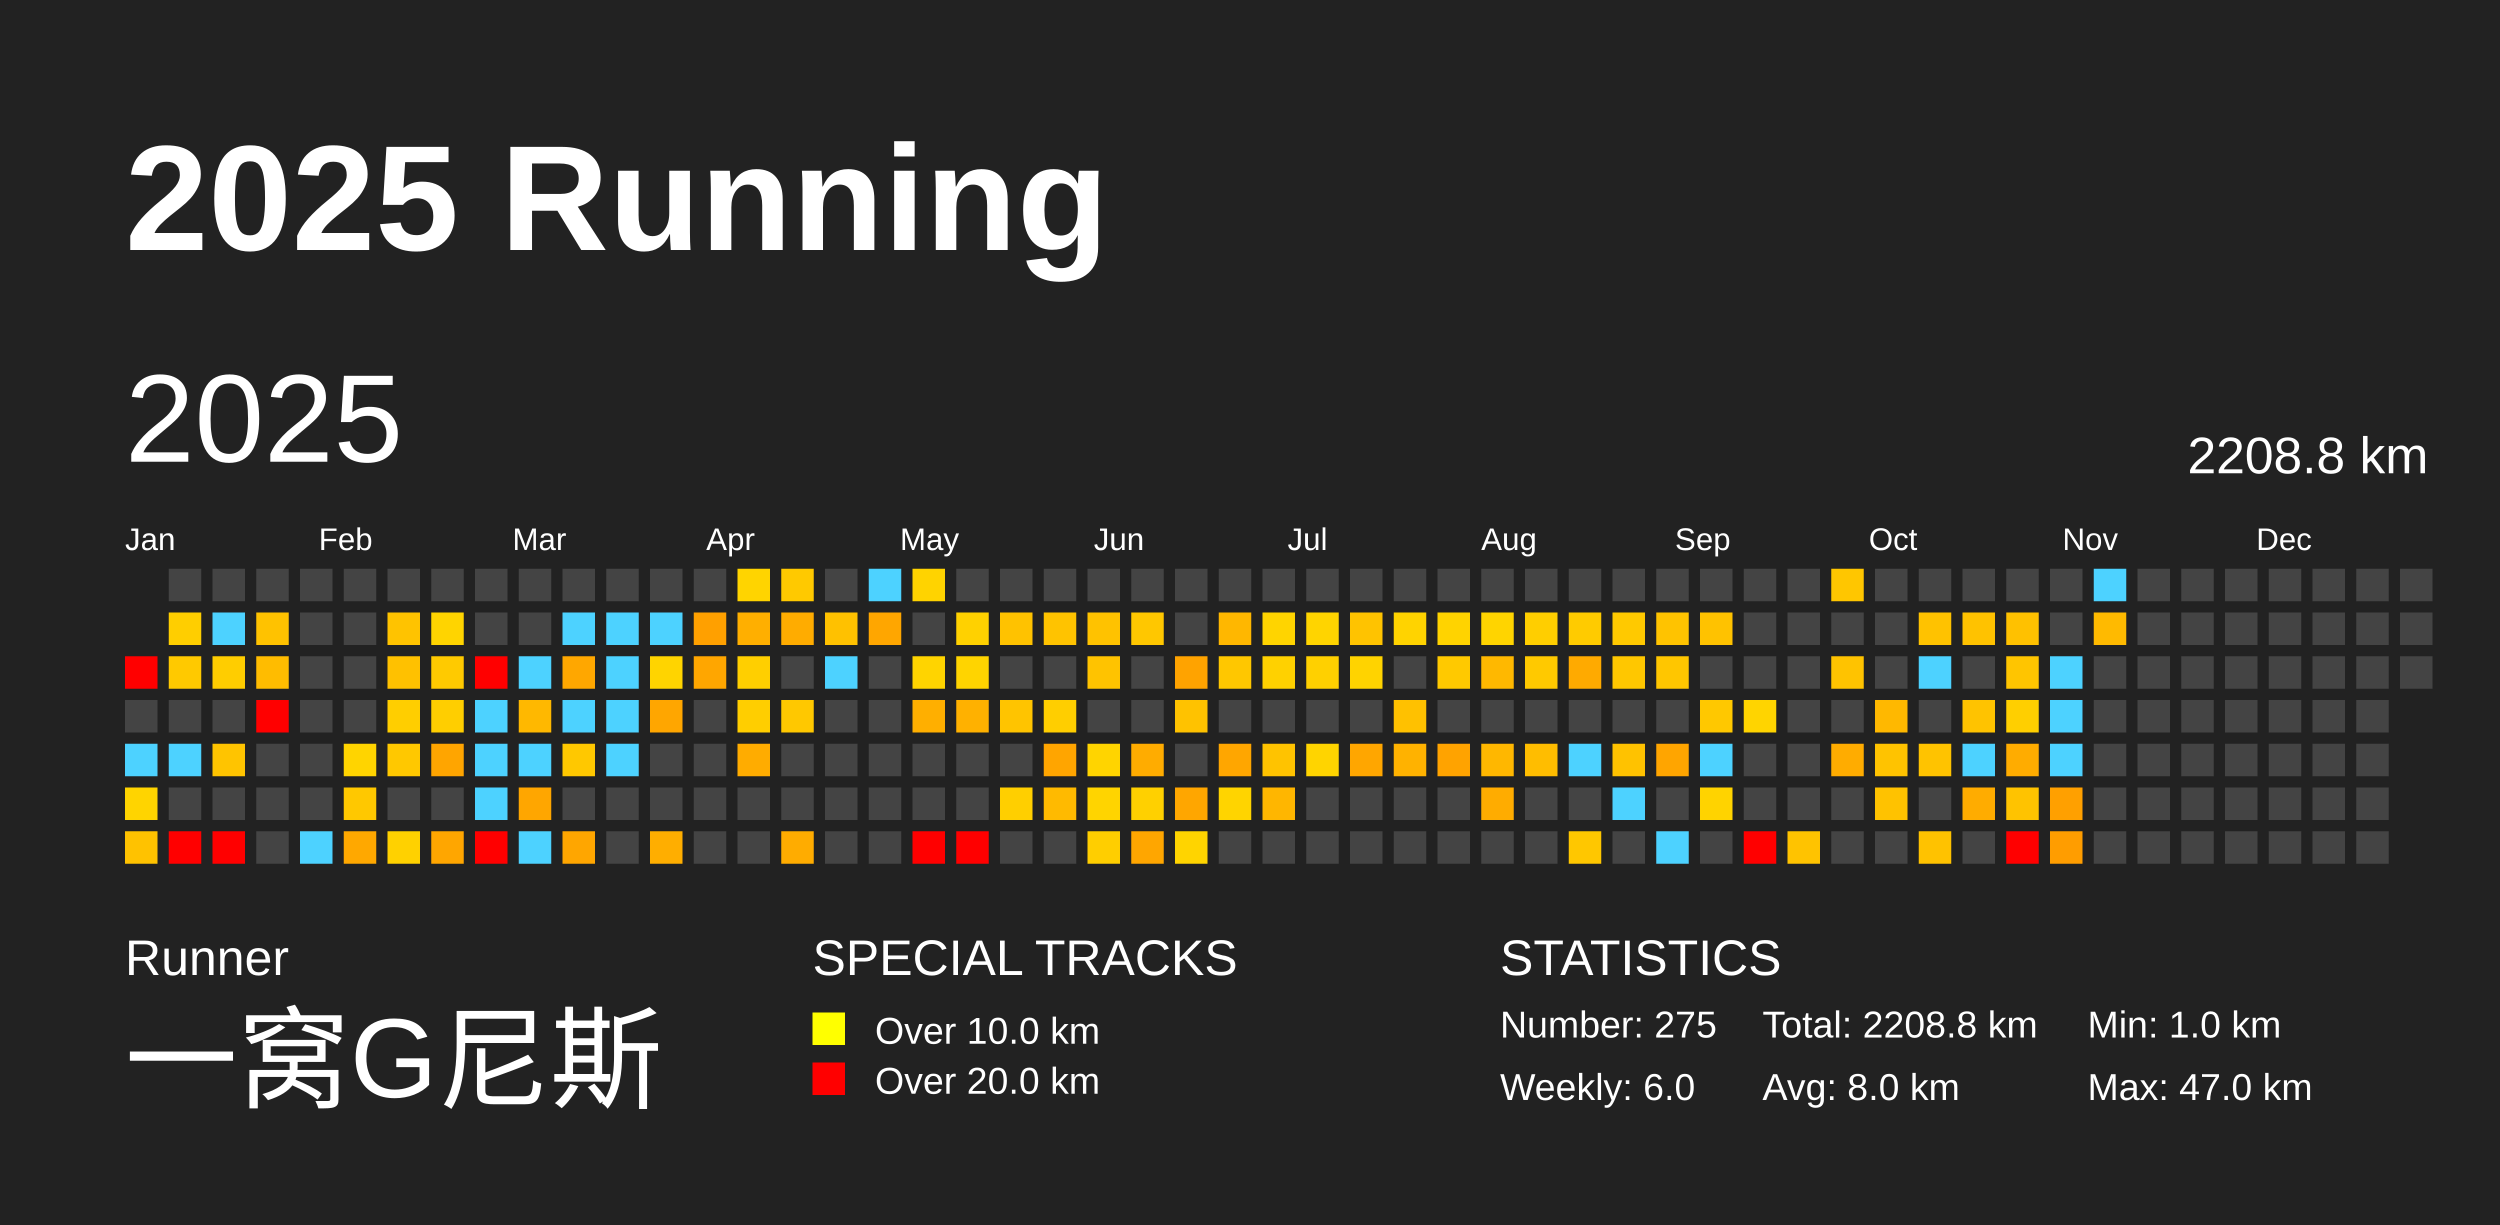
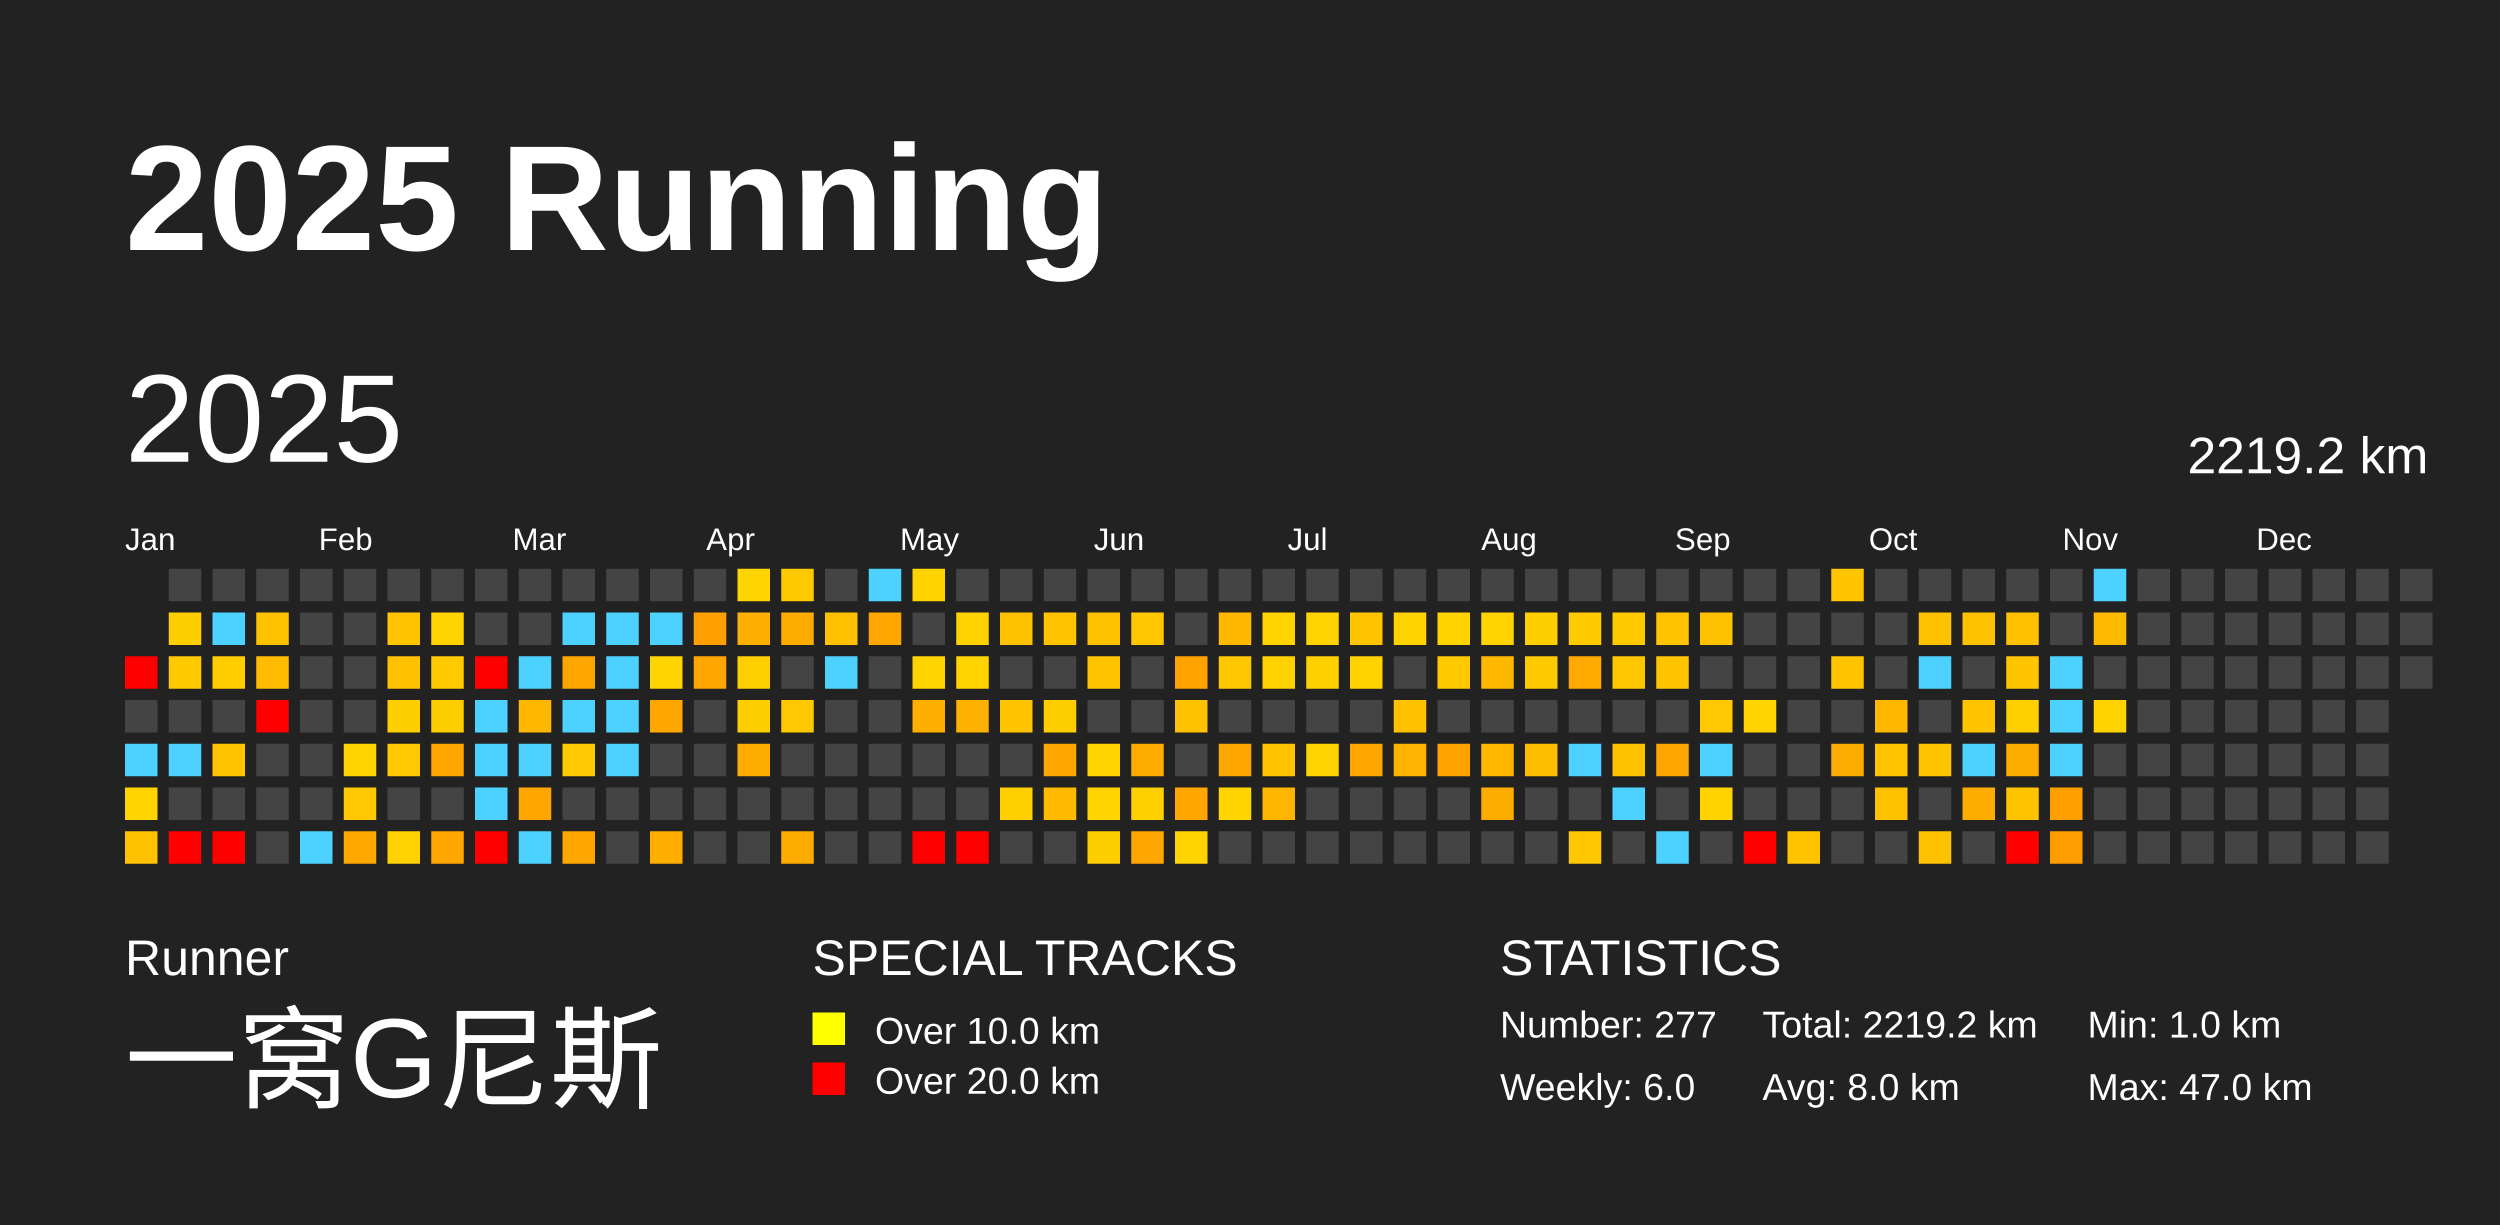
<svg xmlns="http://www.w3.org/2000/svg" baseProfile="full" height="98mm" version="1.1" viewBox="0,0,200,98" width="200mm">
  <defs />
  <rect fill="#222222" height="98" width="200" x="0" y="0" />
  <text fill="#FFFFFF" style="font-size:12px; font-family:Arial; font-weight:bold;" x="10" y="20">2025 Running</text>
  <text fill="#FFFFFF" style="font-size:4px; font-family:Arial" x="10" y="78">Runner</text>
  <text fill="#FFFFFF" style="font-size:9px; font-family:Arial" x="10" y="88">一窝G尼斯</text>
  <text fill="#FFFFFF" style="font-size:4px; font-family:Arial" x="65" y="78">SPECIAL TRACKS</text>
  <rect fill="yellow" height="2.6" width="2.6" x="65" y="81" />
  <text fill="#FFFFFF" style="font-size:3px; font-family:Arial" x="70" y="83.5">Over 10.0 km</text>
  <rect fill="red" height="2.6" width="2.6" x="65" y="85" />
  <text fill="#FFFFFF" style="font-size:3px; font-family:Arial" x="70" y="87.5">Over 20.0 km</text>
  <text fill="#FFFFFF" style="font-size:4px; font-family:Arial" x="120" y="78">STATISTICS</text>
-   <text fill="#FFFFFF" style="font-size:3px; font-family:Arial" x="120" y="83">Number: 275</text>
+   <text fill="#FFFFFF" style="font-size:3px; font-family:Arial" x="120" y="83">Number: 277</text>
  <text fill="#FFFFFF" style="font-size:3px; font-family:Arial" x="120" y="88">Weekly: 6.0</text>
-   <text fill="#FFFFFF" style="font-size:3px; font-family:Arial" x="141" y="83">Total: 2208.8 km</text>
+   <text fill="#FFFFFF" style="font-size:3px; font-family:Arial" x="141" y="83">Total: 2219.2 km</text>
  <text fill="#FFFFFF" style="font-size:3px; font-family:Arial" x="141" y="88">Avg: 8.0 km</text>
  <text fill="#FFFFFF" style="font-size:3px; font-family:Arial" x="167" y="83">Min: 1.0 km</text>
  <text fill="#FFFFFF" style="font-size:3px; font-family:Arial" x="167" y="88">Max: 47.0 km</text>
  <text dominant-baseline="hanging" fill="#FFFFFF" style="font-size:10.0px; font-family:Arial;" x="10" y="30">2025</text>
-   <text dominant-baseline="hanging" fill="#FFFFFF" style="font-size:4.125px; font-family:Arial;" x="175" y="35">2208.8 km</text>
+   <text dominant-baseline="hanging" fill="#FFFFFF" style="font-size:4.125px; font-family:Arial;" x="175" y="35">2219.2 km</text>
  <text fill="#FFFFFF" style="font-size:2.5px; font-family:Arial" x="10.0" y="44">Jan</text>
  <text fill="#FFFFFF" style="font-size:2.5px; font-family:Arial" x="25.5" y="44">Feb</text>
  <text fill="#FFFFFF" style="font-size:2.5px; font-family:Arial" x="41.0" y="44">Mar</text>
  <text fill="#FFFFFF" style="font-size:2.5px; font-family:Arial" x="56.5" y="44">Apr</text>
  <text fill="#FFFFFF" style="font-size:2.5px; font-family:Arial" x="72.0" y="44">May</text>
  <text fill="#FFFFFF" style="font-size:2.5px; font-family:Arial" x="87.5" y="44">Jun</text>
  <text fill="#FFFFFF" style="font-size:2.5px; font-family:Arial" x="103.0" y="44">Jul</text>
  <text fill="#FFFFFF" style="font-size:2.5px; font-family:Arial" x="118.5" y="44">Aug</text>
  <text fill="#FFFFFF" style="font-size:2.5px; font-family:Arial" x="134.0" y="44">Sep</text>
  <text fill="#FFFFFF" style="font-size:2.5px; font-family:Arial" x="149.5" y="44">Oct</text>
  <text fill="#FFFFFF" style="font-size:2.5px; font-family:Arial" x="165.0" y="44">Nov</text>
  <text fill="#FFFFFF" style="font-size:2.5px; font-family:Arial" x="180.5" y="44">Dec</text>
  <rect fill="red" height="2.6" width="2.6" x="10.0" y="52.5" />
  <rect fill="#444444" height="2.6" width="2.6" x="10.0" y="56.0" />
  <rect fill="#4dd2ff" height="2.6" width="2.6" x="10.0" y="59.5" />
  <rect fill="#ffd400" height="2.6" width="2.6" x="10.0" y="63.0" />
  <rect fill="#ffc200" height="2.6" width="2.6" x="10.0" y="66.5" />
  <rect fill="#444444" height="2.6" width="2.6" x="13.5" y="45.5" />
  <rect fill="#ffce00" height="2.6" width="2.6" x="13.5" y="49.0" />
  <rect fill="#ffc900" height="2.6" width="2.6" x="13.5" y="52.5" />
  <rect fill="#444444" height="2.6" width="2.6" x="13.5" y="56.0" />
  <rect fill="#4dd2ff" height="2.6" width="2.6" x="13.5" y="59.5" />
  <rect fill="#444444" height="2.6" width="2.6" x="13.5" y="63.0" />
  <rect fill="red" height="2.6" width="2.6" x="13.5" y="66.5" />
  <rect fill="#444444" height="2.6" width="2.6" x="17.0" y="45.5" />
  <rect fill="#4dd2ff" height="2.6" width="2.6" x="17.0" y="49.0" />
  <rect fill="#ffcd00" height="2.6" width="2.6" x="17.0" y="52.5" />
  <rect fill="#444444" height="2.6" width="2.6" x="17.0" y="56.0" />
  <rect fill="#ffc400" height="2.6" width="2.6" x="17.0" y="59.5" />
  <rect fill="#444444" height="2.6" width="2.6" x="17.0" y="63.0" />
  <rect fill="red" height="2.6" width="2.6" x="17.0" y="66.5" />
  <rect fill="#444444" height="2.6" width="2.6" x="20.5" y="45.5" />
  <rect fill="#ffc200" height="2.6" width="2.6" x="20.5" y="49.0" />
  <rect fill="#ffbc00" height="2.6" width="2.6" x="20.5" y="52.5" />
  <rect fill="red" height="2.6" width="2.6" x="20.5" y="56.0" />
  <rect fill="#444444" height="2.6" width="2.6" x="20.5" y="59.5" />
  <rect fill="#444444" height="2.6" width="2.6" x="20.5" y="63.0" />
  <rect fill="#444444" height="2.6" width="2.6" x="20.5" y="66.5" />
  <rect fill="#444444" height="2.6" width="2.6" x="24.0" y="45.5" />
  <rect fill="#444444" height="2.6" width="2.6" x="24.0" y="49.0" />
  <rect fill="#444444" height="2.6" width="2.6" x="24.0" y="52.5" />
  <rect fill="#444444" height="2.6" width="2.6" x="24.0" y="56.0" />
  <rect fill="#444444" height="2.6" width="2.6" x="24.0" y="59.5" />
  <rect fill="#444444" height="2.6" width="2.6" x="24.0" y="63.0" />
  <rect fill="#4dd2ff" height="2.6" width="2.6" x="24.0" y="66.5" />
  <rect fill="#444444" height="2.6" width="2.6" x="27.5" y="45.5" />
  <rect fill="#444444" height="2.6" width="2.6" x="27.5" y="49.0" />
  <rect fill="#444444" height="2.6" width="2.6" x="27.5" y="52.5" />
  <rect fill="#444444" height="2.6" width="2.6" x="27.5" y="56.0" />
  <rect fill="#ffd400" height="2.6" width="2.6" x="27.5" y="59.5" />
  <rect fill="#ffc800" height="2.6" width="2.6" x="27.5" y="63.0" />
  <rect fill="#ffa800" height="2.6" width="2.6" x="27.5" y="66.5" />
  <rect fill="#444444" height="2.6" width="2.6" x="31.0" y="45.5" />
  <rect fill="#ffc300" height="2.6" width="2.6" x="31.0" y="49.0" />
  <rect fill="#ffc100" height="2.6" width="2.6" x="31.0" y="52.5" />
  <rect fill="#ffce00" height="2.6" width="2.6" x="31.0" y="56.0" />
  <rect fill="#ffc800" height="2.6" width="2.6" x="31.0" y="59.5" />
  <rect fill="#444444" height="2.6" width="2.6" x="31.0" y="63.0" />
  <rect fill="#ffd100" height="2.6" width="2.6" x="31.0" y="66.5" />
  <rect fill="#444444" height="2.6" width="2.6" x="34.5" y="45.5" />
  <rect fill="#ffd400" height="2.6" width="2.6" x="34.5" y="49.0" />
  <rect fill="#ffca00" height="2.6" width="2.6" x="34.5" y="52.5" />
  <rect fill="#ffce00" height="2.6" width="2.6" x="34.5" y="56.0" />
  <rect fill="#ffa500" height="2.6" width="2.6" x="34.5" y="59.5" />
  <rect fill="#444444" height="2.6" width="2.6" x="34.5" y="63.0" />
  <rect fill="#ffa600" height="2.6" width="2.6" x="34.5" y="66.5" />
  <rect fill="#444444" height="2.6" width="2.6" x="38.0" y="45.5" />
  <rect fill="#444444" height="2.6" width="2.6" x="38.0" y="49.0" />
  <rect fill="red" height="2.6" width="2.6" x="38.0" y="52.5" />
  <rect fill="#4dd2ff" height="2.6" width="2.6" x="38.0" y="56.0" />
  <rect fill="#4dd2ff" height="2.6" width="2.6" x="38.0" y="59.5" />
  <rect fill="#4dd2ff" height="2.6" width="2.6" x="38.0" y="63.0" />
  <rect fill="red" height="2.6" width="2.6" x="38.0" y="66.5" />
  <rect fill="#444444" height="2.6" width="2.6" x="41.5" y="45.5" />
  <rect fill="#444444" height="2.6" width="2.6" x="41.5" y="49.0" />
  <rect fill="#4dd2ff" height="2.6" width="2.6" x="41.5" y="52.5" />
  <rect fill="#ffb800" height="2.6" width="2.6" x="41.5" y="56.0" />
  <rect fill="#4dd2ff" height="2.6" width="2.6" x="41.5" y="59.5" />
  <rect fill="#ffa600" height="2.6" width="2.6" x="41.5" y="63.0" />
  <rect fill="#4dd2ff" height="2.6" width="2.6" x="41.5" y="66.5" />
  <rect fill="#444444" height="2.6" width="2.6" x="45.0" y="45.5" />
  <rect fill="#4dd2ff" height="2.6" width="2.6" x="45.0" y="49.0" />
  <rect fill="#ffa700" height="2.6" width="2.6" x="45.0" y="52.5" />
  <rect fill="#4dd2ff" height="2.6" width="2.6" x="45.0" y="56.0" />
  <rect fill="#ffc800" height="2.6" width="2.6" x="45.0" y="59.5" />
  <rect fill="#444444" height="2.6" width="2.6" x="45.0" y="63.0" />
  <rect fill="#ffa600" height="2.6" width="2.6" x="45.0" y="66.5" />
  <rect fill="#444444" height="2.6" width="2.6" x="48.5" y="45.5" />
  <rect fill="#4dd2ff" height="2.6" width="2.6" x="48.5" y="49.0" />
  <rect fill="#4dd2ff" height="2.6" width="2.6" x="48.5" y="52.5" />
  <rect fill="#4dd2ff" height="2.6" width="2.6" x="48.5" y="56.0" />
  <rect fill="#4dd2ff" height="2.6" width="2.6" x="48.5" y="59.5" />
  <rect fill="#444444" height="2.6" width="2.6" x="48.5" y="63.0" />
  <rect fill="#444444" height="2.6" width="2.6" x="48.5" y="66.5" />
  <rect fill="#444444" height="2.6" width="2.6" x="52.0" y="45.5" />
  <rect fill="#4dd2ff" height="2.6" width="2.6" x="52.0" y="49.0" />
  <rect fill="#ffd400" height="2.6" width="2.6" x="52.0" y="52.5" />
  <rect fill="#ffa600" height="2.6" width="2.6" x="52.0" y="56.0" />
  <rect fill="#444444" height="2.6" width="2.6" x="52.0" y="59.5" />
  <rect fill="#444444" height="2.6" width="2.6" x="52.0" y="63.0" />
  <rect fill="#ffae00" height="2.6" width="2.6" x="52.0" y="66.5" />
  <rect fill="#444444" height="2.6" width="2.6" x="55.5" y="45.5" />
  <rect fill="#ffa000" height="2.6" width="2.6" x="55.5" y="49.0" />
  <rect fill="#ffa600" height="2.6" width="2.6" x="55.5" y="52.5" />
  <rect fill="#444444" height="2.6" width="2.6" x="55.5" y="56.0" />
  <rect fill="#444444" height="2.6" width="2.6" x="55.5" y="59.5" />
  <rect fill="#444444" height="2.6" width="2.6" x="55.5" y="63.0" />
  <rect fill="#444444" height="2.6" width="2.6" x="55.5" y="66.5" />
  <rect fill="#ffd400" height="2.6" width="2.6" x="59.0" y="45.5" />
  <rect fill="#ffaf00" height="2.6" width="2.6" x="59.0" y="49.0" />
  <rect fill="#ffcf00" height="2.6" width="2.6" x="59.0" y="52.5" />
  <rect fill="#ffce00" height="2.6" width="2.6" x="59.0" y="56.0" />
  <rect fill="#ffac00" height="2.6" width="2.6" x="59.0" y="59.5" />
  <rect fill="#444444" height="2.6" width="2.6" x="59.0" y="63.0" />
  <rect fill="#444444" height="2.6" width="2.6" x="59.0" y="66.5" />
  <rect fill="#ffc900" height="2.6" width="2.6" x="62.5" y="45.5" />
  <rect fill="#ffac00" height="2.6" width="2.6" x="62.5" y="49.0" />
  <rect fill="#444444" height="2.6" width="2.6" x="62.5" y="52.5" />
  <rect fill="#ffc800" height="2.6" width="2.6" x="62.5" y="56.0" />
  <rect fill="#444444" height="2.6" width="2.6" x="62.5" y="59.5" />
  <rect fill="#444444" height="2.6" width="2.6" x="62.5" y="63.0" />
  <rect fill="#ffac00" height="2.6" width="2.6" x="62.5" y="66.5" />
  <rect fill="#444444" height="2.6" width="2.6" x="66.0" y="45.5" />
  <rect fill="#ffc100" height="2.6" width="2.6" x="66.0" y="49.0" />
  <rect fill="#4dd2ff" height="2.6" width="2.6" x="66.0" y="52.5" />
  <rect fill="#444444" height="2.6" width="2.6" x="66.0" y="56.0" />
  <rect fill="#444444" height="2.6" width="2.6" x="66.0" y="59.5" />
  <rect fill="#444444" height="2.6" width="2.6" x="66.0" y="63.0" />
  <rect fill="#444444" height="2.6" width="2.6" x="66.0" y="66.5" />
  <rect fill="#4dd2ff" height="2.6" width="2.6" x="69.5" y="45.5" />
  <rect fill="#ffa600" height="2.6" width="2.6" x="69.5" y="49.0" />
  <rect fill="#444444" height="2.6" width="2.6" x="69.5" y="52.5" />
  <rect fill="#444444" height="2.6" width="2.6" x="69.5" y="56.0" />
  <rect fill="#444444" height="2.6" width="2.6" x="69.5" y="59.5" />
  <rect fill="#444444" height="2.6" width="2.6" x="69.5" y="63.0" />
  <rect fill="#444444" height="2.6" width="2.6" x="69.5" y="66.5" />
  <rect fill="#ffd300" height="2.6" width="2.6" x="73.0" y="45.5" />
  <rect fill="#444444" height="2.6" width="2.6" x="73.0" y="49.0" />
  <rect fill="#ffd400" height="2.6" width="2.6" x="73.0" y="52.5" />
  <rect fill="#ffaf00" height="2.6" width="2.6" x="73.0" y="56.0" />
  <rect fill="#444444" height="2.6" width="2.6" x="73.0" y="59.5" />
  <rect fill="#444444" height="2.6" width="2.6" x="73.0" y="63.0" />
  <rect fill="red" height="2.6" width="2.6" x="73.0" y="66.5" />
  <rect fill="#444444" height="2.6" width="2.6" x="76.5" y="45.5" />
  <rect fill="#ffd100" height="2.6" width="2.6" x="76.5" y="49.0" />
  <rect fill="#ffd400" height="2.6" width="2.6" x="76.5" y="52.5" />
  <rect fill="#ffb100" height="2.6" width="2.6" x="76.5" y="56.0" />
  <rect fill="#444444" height="2.6" width="2.6" x="76.5" y="59.5" />
  <rect fill="#444444" height="2.6" width="2.6" x="76.5" y="63.0" />
  <rect fill="red" height="2.6" width="2.6" x="76.5" y="66.5" />
  <rect fill="#444444" height="2.6" width="2.6" x="80.0" y="45.5" />
  <rect fill="#ffc200" height="2.6" width="2.6" x="80.0" y="49.0" />
  <rect fill="#444444" height="2.6" width="2.6" x="80.0" y="52.5" />
  <rect fill="#ffc400" height="2.6" width="2.6" x="80.0" y="56.0" />
  <rect fill="#444444" height="2.6" width="2.6" x="80.0" y="59.5" />
  <rect fill="#ffcf00" height="2.6" width="2.6" x="80.0" y="63.0" />
  <rect fill="#444444" height="2.6" width="2.6" x="80.0" y="66.5" />
  <rect fill="#444444" height="2.6" width="2.6" x="83.5" y="45.5" />
  <rect fill="#ffc300" height="2.6" width="2.6" x="83.5" y="49.0" />
  <rect fill="#444444" height="2.6" width="2.6" x="83.5" y="52.5" />
  <rect fill="#ffce00" height="2.6" width="2.6" x="83.5" y="56.0" />
  <rect fill="#ffa500" height="2.6" width="2.6" x="83.5" y="59.5" />
  <rect fill="#ffba00" height="2.6" width="2.6" x="83.5" y="63.0" />
  <rect fill="#444444" height="2.6" width="2.6" x="83.5" y="66.5" />
  <rect fill="#444444" height="2.6" width="2.6" x="87.0" y="45.5" />
  <rect fill="#ffc200" height="2.6" width="2.6" x="87.0" y="49.0" />
  <rect fill="#ffc300" height="2.6" width="2.6" x="87.0" y="52.5" />
  <rect fill="#444444" height="2.6" width="2.6" x="87.0" y="56.0" />
  <rect fill="#ffd400" height="2.6" width="2.6" x="87.0" y="59.5" />
  <rect fill="#ffd400" height="2.6" width="2.6" x="87.0" y="63.0" />
  <rect fill="#ffce00" height="2.6" width="2.6" x="87.0" y="66.5" />
  <rect fill="#444444" height="2.6" width="2.6" x="90.5" y="45.5" />
  <rect fill="#ffc700" height="2.6" width="2.6" x="90.5" y="49.0" />
  <rect fill="#444444" height="2.6" width="2.6" x="90.5" y="52.5" />
  <rect fill="#444444" height="2.6" width="2.6" x="90.5" y="56.0" />
  <rect fill="#ffac00" height="2.6" width="2.6" x="90.5" y="59.5" />
  <rect fill="#ffd000" height="2.6" width="2.6" x="90.5" y="63.0" />
  <rect fill="#ffa600" height="2.6" width="2.6" x="90.5" y="66.5" />
  <rect fill="#444444" height="2.6" width="2.6" x="94.0" y="45.5" />
  <rect fill="#444444" height="2.6" width="2.6" x="94.0" y="49.0" />
  <rect fill="#ffa300" height="2.6" width="2.6" x="94.0" y="52.5" />
  <rect fill="#ffc200" height="2.6" width="2.6" x="94.0" y="56.0" />
  <rect fill="#444444" height="2.6" width="2.6" x="94.0" y="59.5" />
  <rect fill="#ffa600" height="2.6" width="2.6" x="94.0" y="63.0" />
  <rect fill="#ffd400" height="2.6" width="2.6" x="94.0" y="66.5" />
  <rect fill="#444444" height="2.6" width="2.6" x="97.5" y="45.5" />
  <rect fill="#ffb700" height="2.6" width="2.6" x="97.5" y="49.0" />
  <rect fill="#ffc700" height="2.6" width="2.6" x="97.5" y="52.5" />
  <rect fill="#444444" height="2.6" width="2.6" x="97.5" y="56.0" />
  <rect fill="#ffa600" height="2.6" width="2.6" x="97.5" y="59.5" />
  <rect fill="#ffd400" height="2.6" width="2.6" x="97.5" y="63.0" />
  <rect fill="#444444" height="2.6" width="2.6" x="97.5" y="66.5" />
  <rect fill="#444444" height="2.6" width="2.6" x="101.0" y="45.5" />
  <rect fill="#ffd400" height="2.6" width="2.6" x="101.0" y="49.0" />
  <rect fill="#ffd100" height="2.6" width="2.6" x="101.0" y="52.5" />
  <rect fill="#444444" height="2.6" width="2.6" x="101.0" y="56.0" />
  <rect fill="#ffc300" height="2.6" width="2.6" x="101.0" y="59.5" />
  <rect fill="#ffb600" height="2.6" width="2.6" x="101.0" y="63.0" />
  <rect fill="#444444" height="2.6" width="2.6" x="101.0" y="66.5" />
  <rect fill="#444444" height="2.6" width="2.6" x="104.5" y="45.5" />
  <rect fill="#ffd400" height="2.6" width="2.6" x="104.5" y="49.0" />
  <rect fill="#ffd000" height="2.6" width="2.6" x="104.5" y="52.5" />
  <rect fill="#444444" height="2.6" width="2.6" x="104.5" y="56.0" />
  <rect fill="#ffd400" height="2.6" width="2.6" x="104.5" y="59.5" />
  <rect fill="#444444" height="2.6" width="2.6" x="104.5" y="63.0" />
  <rect fill="#444444" height="2.6" width="2.6" x="104.5" y="66.5" />
  <rect fill="#444444" height="2.6" width="2.6" x="108.0" y="45.5" />
  <rect fill="#ffc300" height="2.6" width="2.6" x="108.0" y="49.0" />
  <rect fill="#ffd300" height="2.6" width="2.6" x="108.0" y="52.5" />
  <rect fill="#444444" height="2.6" width="2.6" x="108.0" y="56.0" />
  <rect fill="#ffa600" height="2.6" width="2.6" x="108.0" y="59.5" />
  <rect fill="#444444" height="2.6" width="2.6" x="108.0" y="63.0" />
  <rect fill="#444444" height="2.6" width="2.6" x="108.0" y="66.5" />
  <rect fill="#444444" height="2.6" width="2.6" x="111.5" y="45.5" />
  <rect fill="#ffd300" height="2.6" width="2.6" x="111.5" y="49.0" />
  <rect fill="#444444" height="2.6" width="2.6" x="111.5" y="52.5" />
  <rect fill="#ffc100" height="2.6" width="2.6" x="111.5" y="56.0" />
  <rect fill="#ffb200" height="2.6" width="2.6" x="111.5" y="59.5" />
  <rect fill="#444444" height="2.6" width="2.6" x="111.5" y="63.0" />
  <rect fill="#444444" height="2.6" width="2.6" x="111.5" y="66.5" />
  <rect fill="#444444" height="2.6" width="2.6" x="115.0" y="45.5" />
  <rect fill="#ffd300" height="2.6" width="2.6" x="115.0" y="49.0" />
  <rect fill="#ffc900" height="2.6" width="2.6" x="115.0" y="52.5" />
  <rect fill="#444444" height="2.6" width="2.6" x="115.0" y="56.0" />
  <rect fill="#ffa300" height="2.6" width="2.6" x="115.0" y="59.5" />
  <rect fill="#444444" height="2.6" width="2.6" x="115.0" y="63.0" />
  <rect fill="#444444" height="2.6" width="2.6" x="115.0" y="66.5" />
  <rect fill="#444444" height="2.6" width="2.6" x="118.5" y="45.5" />
  <rect fill="#ffd400" height="2.6" width="2.6" x="118.5" y="49.0" />
  <rect fill="#ffb800" height="2.6" width="2.6" x="118.5" y="52.5" />
  <rect fill="#444444" height="2.6" width="2.6" x="118.5" y="56.0" />
  <rect fill="#ffb700" height="2.6" width="2.6" x="118.5" y="59.5" />
  <rect fill="#ffac00" height="2.6" width="2.6" x="118.5" y="63.0" />
  <rect fill="#444444" height="2.6" width="2.6" x="118.5" y="66.5" />
  <rect fill="#444444" height="2.6" width="2.6" x="122.0" y="45.5" />
  <rect fill="#ffce00" height="2.6" width="2.6" x="122.0" y="49.0" />
  <rect fill="#ffc900" height="2.6" width="2.6" x="122.0" y="52.5" />
  <rect fill="#444444" height="2.6" width="2.6" x="122.0" y="56.0" />
  <rect fill="#ffbd00" height="2.6" width="2.6" x="122.0" y="59.5" />
  <rect fill="#444444" height="2.6" width="2.6" x="122.0" y="63.0" />
  <rect fill="#444444" height="2.6" width="2.6" x="122.0" y="66.5" />
  <rect fill="#444444" height="2.6" width="2.6" x="125.5" y="45.5" />
  <rect fill="#ffcb00" height="2.6" width="2.6" x="125.5" y="49.0" />
  <rect fill="#ffaa00" height="2.6" width="2.6" x="125.5" y="52.5" />
  <rect fill="#444444" height="2.6" width="2.6" x="125.5" y="56.0" />
  <rect fill="#4dd2ff" height="2.6" width="2.6" x="125.5" y="59.5" />
  <rect fill="#444444" height="2.6" width="2.6" x="125.5" y="63.0" />
  <rect fill="#ffc700" height="2.6" width="2.6" x="125.5" y="66.5" />
  <rect fill="#444444" height="2.6" width="2.6" x="129.0" y="45.5" />
  <rect fill="#ffc900" height="2.6" width="2.6" x="129.0" y="49.0" />
  <rect fill="#ffc700" height="2.6" width="2.6" x="129.0" y="52.5" />
  <rect fill="#444444" height="2.6" width="2.6" x="129.0" y="56.0" />
  <rect fill="#ffc200" height="2.6" width="2.6" x="129.0" y="59.5" />
  <rect fill="#4dd2ff" height="2.6" width="2.6" x="129.0" y="63.0" />
  <rect fill="#444444" height="2.6" width="2.6" x="129.0" y="66.5" />
  <rect fill="#444444" height="2.6" width="2.6" x="132.5" y="45.5" />
  <rect fill="#ffc300" height="2.6" width="2.6" x="132.5" y="49.0" />
  <rect fill="#ffc600" height="2.6" width="2.6" x="132.5" y="52.5" />
  <rect fill="#444444" height="2.6" width="2.6" x="132.5" y="56.0" />
  <rect fill="#ffa500" height="2.6" width="2.6" x="132.5" y="59.5" />
  <rect fill="#444444" height="2.6" width="2.6" x="132.5" y="63.0" />
  <rect fill="#4dd2ff" height="2.6" width="2.6" x="132.5" y="66.5" />
  <rect fill="#444444" height="2.6" width="2.6" x="136.0" y="45.5" />
  <rect fill="#ffc200" height="2.6" width="2.6" x="136.0" y="49.0" />
  <rect fill="#444444" height="2.6" width="2.6" x="136.0" y="52.5" />
  <rect fill="#ffc800" height="2.6" width="2.6" x="136.0" y="56.0" />
  <rect fill="#4dd2ff" height="2.6" width="2.6" x="136.0" y="59.5" />
  <rect fill="#ffd300" height="2.6" width="2.6" x="136.0" y="63.0" />
  <rect fill="#444444" height="2.6" width="2.6" x="136.0" y="66.5" />
  <rect fill="#444444" height="2.6" width="2.6" x="139.5" y="45.5" />
  <rect fill="#444444" height="2.6" width="2.6" x="139.5" y="49.0" />
  <rect fill="#444444" height="2.6" width="2.6" x="139.5" y="52.5" />
  <rect fill="#ffd400" height="2.6" width="2.6" x="139.5" y="56.0" />
  <rect fill="#444444" height="2.6" width="2.6" x="139.5" y="59.5" />
  <rect fill="#444444" height="2.6" width="2.6" x="139.5" y="63.0" />
  <rect fill="red" height="2.6" width="2.6" x="139.5" y="66.5" />
  <rect fill="#444444" height="2.6" width="2.6" x="143.0" y="45.5" />
  <rect fill="#444444" height="2.6" width="2.6" x="143.0" y="49.0" />
  <rect fill="#444444" height="2.6" width="2.6" x="143.0" y="52.5" />
  <rect fill="#444444" height="2.6" width="2.6" x="143.0" y="56.0" />
  <rect fill="#444444" height="2.6" width="2.6" x="143.0" y="59.5" />
  <rect fill="#444444" height="2.6" width="2.6" x="143.0" y="63.0" />
  <rect fill="#ffc300" height="2.6" width="2.6" x="143.0" y="66.5" />
  <rect fill="#ffc600" height="2.6" width="2.6" x="146.5" y="45.5" />
  <rect fill="#444444" height="2.6" width="2.6" x="146.5" y="49.0" />
  <rect fill="#ffc300" height="2.6" width="2.6" x="146.5" y="52.5" />
  <rect fill="#444444" height="2.6" width="2.6" x="146.5" y="56.0" />
  <rect fill="#ffac00" height="2.6" width="2.6" x="146.5" y="59.5" />
  <rect fill="#444444" height="2.6" width="2.6" x="146.5" y="63.0" />
  <rect fill="#444444" height="2.6" width="2.6" x="146.5" y="66.5" />
  <rect fill="#444444" height="2.6" width="2.6" x="150.0" y="45.5" />
  <rect fill="#444444" height="2.6" width="2.6" x="150.0" y="49.0" />
  <rect fill="#444444" height="2.6" width="2.6" x="150.0" y="52.5" />
  <rect fill="#ffb800" height="2.6" width="2.6" x="150.0" y="56.0" />
  <rect fill="#ffc300" height="2.6" width="2.6" x="150.0" y="59.5" />
  <rect fill="#ffc200" height="2.6" width="2.6" x="150.0" y="63.0" />
  <rect fill="#444444" height="2.6" width="2.6" x="150.0" y="66.5" />
  <rect fill="#444444" height="2.6" width="2.6" x="153.5" y="45.5" />
  <rect fill="#ffc200" height="2.6" width="2.6" x="153.5" y="49.0" />
  <rect fill="#4dd2ff" height="2.6" width="2.6" x="153.5" y="52.5" />
  <rect fill="#444444" height="2.6" width="2.6" x="153.5" y="56.0" />
  <rect fill="#ffc300" height="2.6" width="2.6" x="153.5" y="59.5" />
  <rect fill="#444444" height="2.6" width="2.6" x="153.5" y="63.0" />
  <rect fill="#ffc200" height="2.6" width="2.6" x="153.5" y="66.5" />
  <rect fill="#444444" height="2.6" width="2.6" x="157.0" y="45.5" />
  <rect fill="#ffc200" height="2.6" width="2.6" x="157.0" y="49.0" />
  <rect fill="#444444" height="2.6" width="2.6" x="157.0" y="52.5" />
  <rect fill="#ffc300" height="2.6" width="2.6" x="157.0" y="56.0" />
  <rect fill="#4dd2ff" height="2.6" width="2.6" x="157.0" y="59.5" />
  <rect fill="#ffac00" height="2.6" width="2.6" x="157.0" y="63.0" />
  <rect fill="#444444" height="2.6" width="2.6" x="157.0" y="66.5" />
  <rect fill="#444444" height="2.6" width="2.6" x="160.5" y="45.5" />
  <rect fill="#ffc100" height="2.6" width="2.6" x="160.5" y="49.0" />
  <rect fill="#ffc500" height="2.6" width="2.6" x="160.5" y="52.5" />
  <rect fill="#ffcf00" height="2.6" width="2.6" x="160.5" y="56.0" />
  <rect fill="#ffac00" height="2.6" width="2.6" x="160.5" y="59.5" />
  <rect fill="#ffc300" height="2.6" width="2.6" x="160.5" y="63.0" />
  <rect fill="red" height="2.6" width="2.6" x="160.5" y="66.5" />
  <rect fill="#444444" height="2.6" width="2.6" x="164.0" y="45.5" />
  <rect fill="#444444" height="2.6" width="2.6" x="164.0" y="49.0" />
  <rect fill="#4dd2ff" height="2.6" width="2.6" x="164.0" y="52.5" />
  <rect fill="#4dd2ff" height="2.6" width="2.6" x="164.0" y="56.0" />
  <rect fill="#4dd2ff" height="2.6" width="2.6" x="164.0" y="59.5" />
  <rect fill="#ffa000" height="2.6" width="2.6" x="164.0" y="63.0" />
  <rect fill="#ff9d00" height="2.6" width="2.6" x="164.0" y="66.5" />
  <rect fill="#4dd2ff" height="2.6" width="2.6" x="167.5" y="45.5" />
  <rect fill="#ffba00" height="2.6" width="2.6" x="167.5" y="49.0" />
  <rect fill="#444444" height="2.6" width="2.6" x="167.5" y="52.5" />
-   <rect fill="#444444" height="2.6" width="2.6" x="167.5" y="56.0" />
+   <rect fill="#ffd200" height="2.6" width="2.6" x="167.5" y="56.0" />
  <rect fill="#444444" height="2.6" width="2.6" x="167.5" y="59.5" />
  <rect fill="#444444" height="2.6" width="2.6" x="167.5" y="63.0" />
  <rect fill="#444444" height="2.6" width="2.6" x="167.5" y="66.5" />
  <rect fill="#444444" height="2.6" width="2.6" x="171.0" y="45.5" />
  <rect fill="#444444" height="2.6" width="2.6" x="171.0" y="49.0" />
  <rect fill="#444444" height="2.6" width="2.6" x="171.0" y="52.5" />
  <rect fill="#444444" height="2.6" width="2.6" x="171.0" y="56.0" />
  <rect fill="#444444" height="2.6" width="2.6" x="171.0" y="59.5" />
  <rect fill="#444444" height="2.6" width="2.6" x="171.0" y="63.0" />
  <rect fill="#444444" height="2.6" width="2.6" x="171.0" y="66.5" />
  <rect fill="#444444" height="2.6" width="2.6" x="174.5" y="45.5" />
  <rect fill="#444444" height="2.6" width="2.6" x="174.5" y="49.0" />
  <rect fill="#444444" height="2.6" width="2.6" x="174.5" y="52.5" />
  <rect fill="#444444" height="2.6" width="2.6" x="174.5" y="56.0" />
  <rect fill="#444444" height="2.6" width="2.6" x="174.5" y="59.5" />
  <rect fill="#444444" height="2.6" width="2.6" x="174.5" y="63.0" />
  <rect fill="#444444" height="2.6" width="2.6" x="174.5" y="66.5" />
  <rect fill="#444444" height="2.6" width="2.6" x="178.0" y="45.5" />
  <rect fill="#444444" height="2.6" width="2.6" x="178.0" y="49.0" />
  <rect fill="#444444" height="2.6" width="2.6" x="178.0" y="52.5" />
  <rect fill="#444444" height="2.6" width="2.6" x="178.0" y="56.0" />
  <rect fill="#444444" height="2.6" width="2.6" x="178.0" y="59.5" />
  <rect fill="#444444" height="2.6" width="2.6" x="178.0" y="63.0" />
  <rect fill="#444444" height="2.6" width="2.6" x="178.0" y="66.5" />
  <rect fill="#444444" height="2.6" width="2.6" x="181.5" y="45.5" />
  <rect fill="#444444" height="2.6" width="2.6" x="181.5" y="49.0" />
  <rect fill="#444444" height="2.6" width="2.6" x="181.5" y="52.5" />
  <rect fill="#444444" height="2.6" width="2.6" x="181.5" y="56.0" />
  <rect fill="#444444" height="2.6" width="2.6" x="181.5" y="59.5" />
  <rect fill="#444444" height="2.6" width="2.6" x="181.5" y="63.0" />
  <rect fill="#444444" height="2.6" width="2.6" x="181.5" y="66.5" />
  <rect fill="#444444" height="2.6" width="2.6" x="185.0" y="45.5" />
  <rect fill="#444444" height="2.6" width="2.6" x="185.0" y="49.0" />
  <rect fill="#444444" height="2.6" width="2.6" x="185.0" y="52.5" />
  <rect fill="#444444" height="2.6" width="2.6" x="185.0" y="56.0" />
  <rect fill="#444444" height="2.6" width="2.6" x="185.0" y="59.5" />
  <rect fill="#444444" height="2.6" width="2.6" x="185.0" y="63.0" />
  <rect fill="#444444" height="2.6" width="2.6" x="185.0" y="66.5" />
  <rect fill="#444444" height="2.6" width="2.6" x="188.5" y="45.5" />
  <rect fill="#444444" height="2.6" width="2.6" x="188.5" y="49.0" />
  <rect fill="#444444" height="2.6" width="2.6" x="188.5" y="52.5" />
  <rect fill="#444444" height="2.6" width="2.6" x="188.5" y="56.0" />
  <rect fill="#444444" height="2.6" width="2.6" x="188.5" y="59.5" />
  <rect fill="#444444" height="2.6" width="2.6" x="188.5" y="63.0" />
  <rect fill="#444444" height="2.6" width="2.6" x="188.5" y="66.5" />
  <rect fill="#444444" height="2.6" width="2.6" x="192.0" y="45.5" />
  <rect fill="#444444" height="2.6" width="2.6" x="192.0" y="49.0" />
  <rect fill="#444444" height="2.6" width="2.6" x="192.0" y="52.5" />
</svg>
